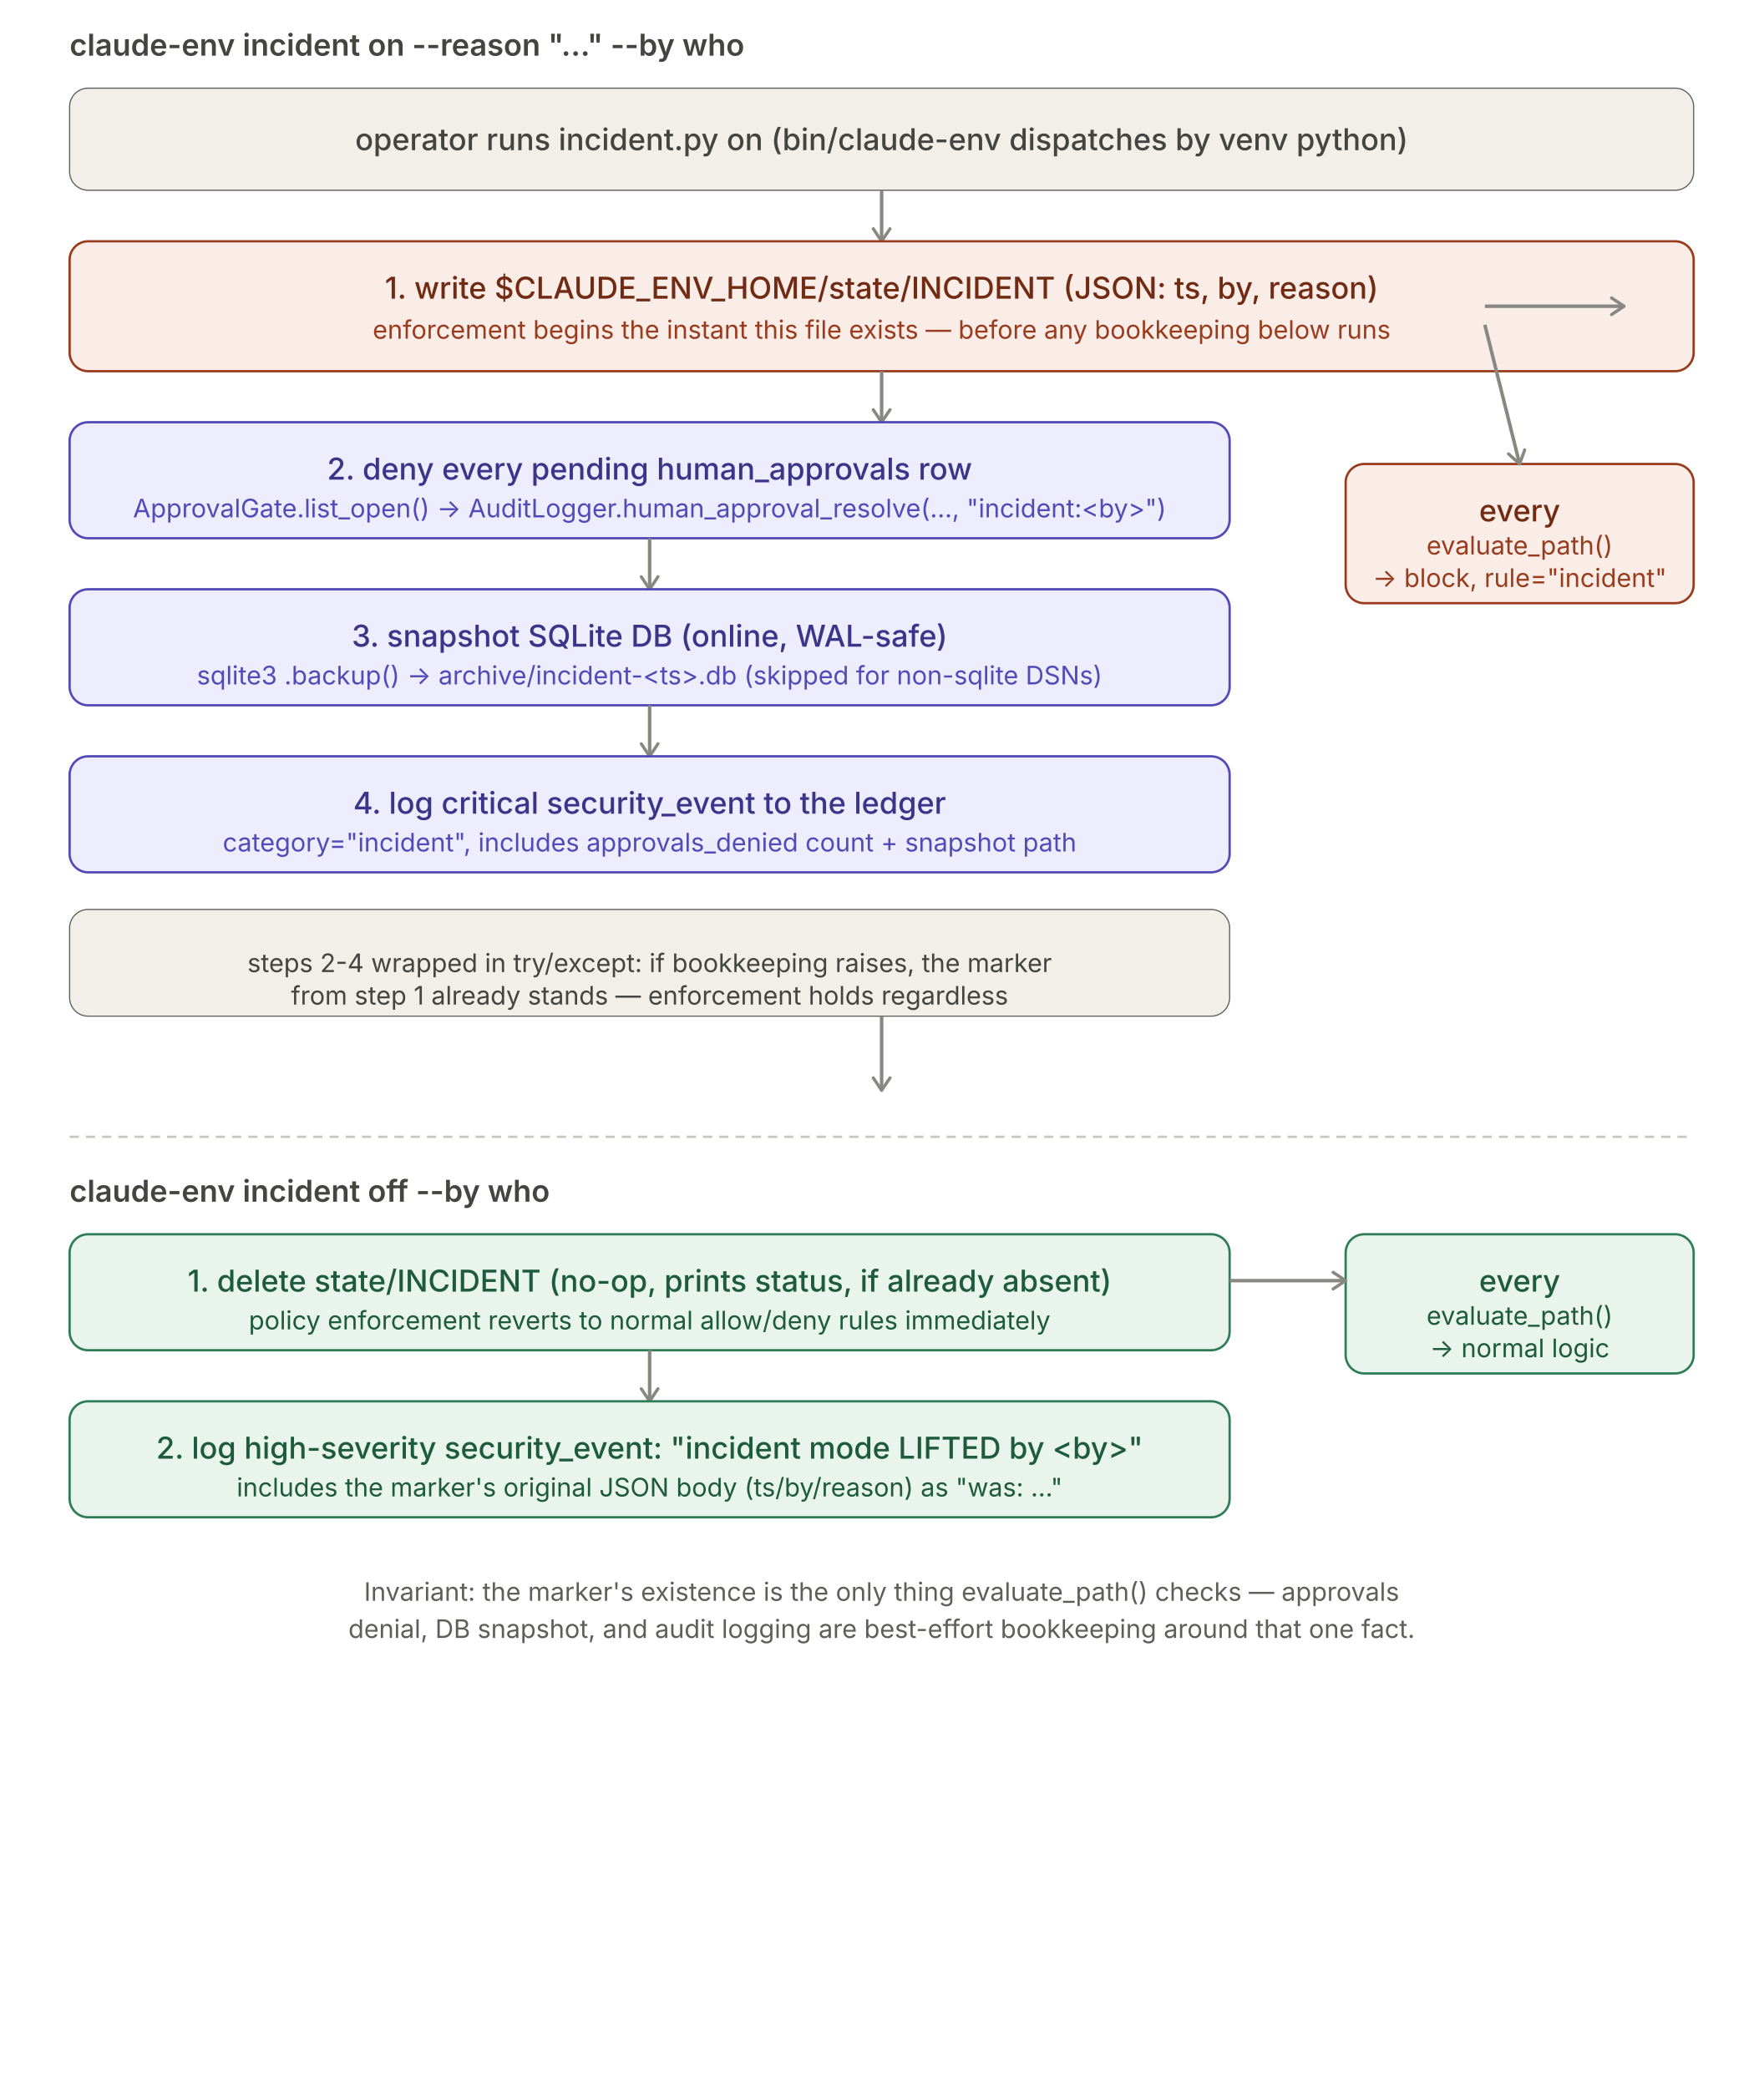
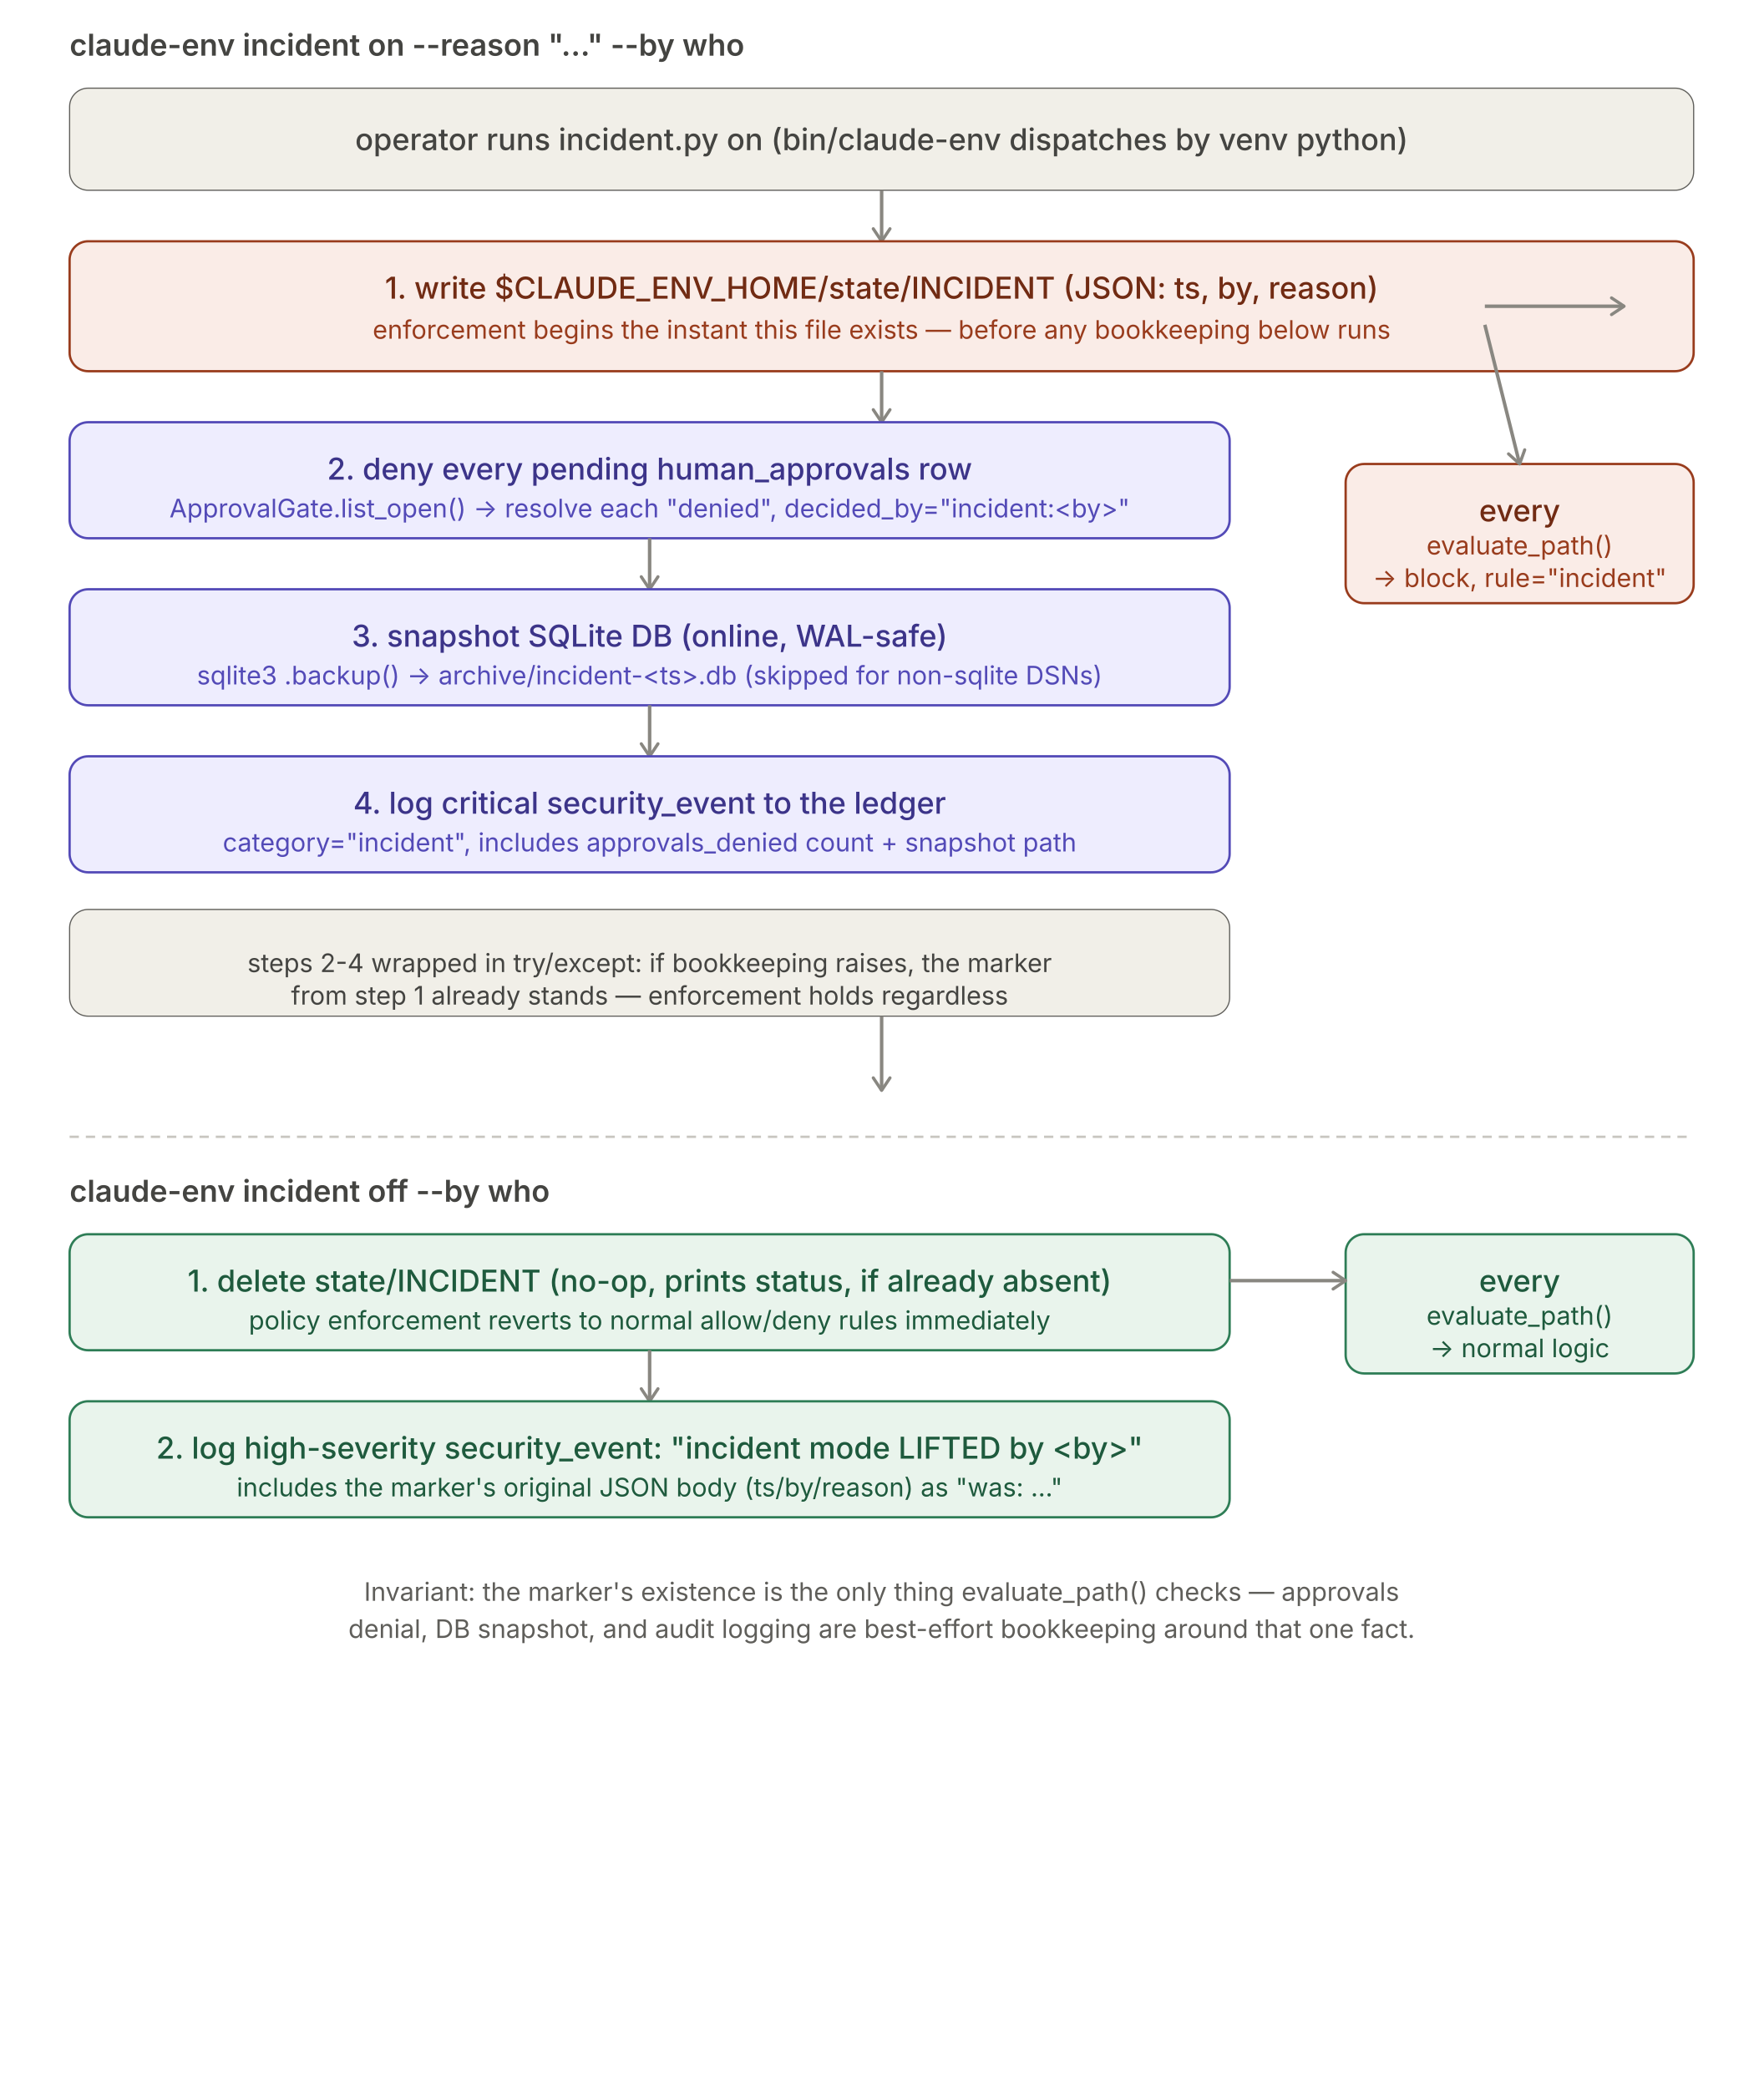
<svg xmlns="http://www.w3.org/2000/svg" width="100%" viewBox="0 0 760 900" role="img">
  <defs>
    <marker id="a3" viewBox="0 0 10 10" refX="8" refY="5" markerWidth="6" markerHeight="6" orient="auto-start-reverse">
      <path d="M2 1L8 5L2 9" fill="none" stroke="context-stroke" stroke-width="1.5" stroke-linecap="round" stroke-linejoin="round" />
    </marker>
  </defs>
  <style>
  text { font-family: "Anthropic Sans", -apple-system, "system-ui", "Segoe UI", sans-serif; }
  .t { font-size: 13px; font-weight: 500; }
  .s { font-size: 11px; font-weight: 400; }
  .h { font-size: 13px; font-weight: 600; }
  .edge { fill: none; stroke: rgb(137,135,129); stroke-width: 1.5px; }
</style>
  <text x="30" y="24" class="h" fill="rgb(68,68,65)">claude-env incident on --reason "..." --by who</text>
  <rect x="30" y="38" width="700" height="44" rx="8" fill="rgb(241,239,232)" stroke="rgb(95,94,90)" stroke-width="0.5" />
  <text x="380" y="60" text-anchor="middle" dominant-baseline="central" class="t" fill="rgb(68,68,65)">operator runs incident.py on (bin/claude-env dispatches by venv python)</text>
  <line x1="380" y1="82" x2="380" y2="104" class="edge" marker-end="url(#a3)" />
  <rect x="30" y="104" width="700" height="56" rx="8" fill="rgb(250,236,231)" stroke="rgb(153,60,29)" stroke-width="1" />
  <text x="380" y="124" text-anchor="middle" dominant-baseline="central" class="t" fill="rgb(113,43,19)">1. write $CLAUDE_ENV_HOME/state/INCIDENT (JSON: ts, by, reason)</text>
  <text x="380" y="142" text-anchor="middle" dominant-baseline="central" class="s" fill="rgb(153,60,29)">enforcement begins the instant this file exists — before any bookkeeping below runs</text>
  <line x1="740" y1="132" x2="740" y2="132" />
  <line x1="640" y1="132" x2="700" y2="132" class="edge" marker-end="url(#a3)" />
  <line x1="380" y1="160" x2="380" y2="182" class="edge" marker-end="url(#a3)" />
  <rect x="580" y="200" width="150" height="60" rx="8" fill="rgb(250,236,231)" stroke="rgb(153,60,29)" stroke-width="1" />
  <text x="655" y="220" text-anchor="middle" dominant-baseline="central" class="t" fill="rgb(113,43,19)">every</text>
  <text x="655" y="235" text-anchor="middle" dominant-baseline="central" class="s" fill="rgb(153,60,29)">evaluate_path()</text>
  <text x="655" y="249" text-anchor="middle" dominant-baseline="central" class="s" fill="rgb(153,60,29)">→ block, rule="incident"</text>
  <line x1="640" y1="140" x2="655" y2="200" class="edge" marker-end="url(#a3)" />
  <rect x="30" y="182" width="500" height="50" rx="8" fill="rgb(238,237,254)" stroke="rgb(83,74,183)" stroke-width="1" />
  <text x="280" y="202" text-anchor="middle" dominant-baseline="central" class="t" fill="rgb(60,52,137)">2. deny every pending human_approvals row</text>
-   <text x="280" y="219" text-anchor="middle" dominant-baseline="central" class="s" fill="rgb(83,74,183)">ApprovalGate.list_open() → AuditLogger.human_approval_resolve(..., "incident:&lt;by&gt;")</text>
+   <text x="280" y="219" text-anchor="middle" dominant-baseline="central" class="s" fill="rgb(83,74,183)">ApprovalGate.list_open() → resolve each "denied", decided_by="incident:&lt;by&gt;"</text>
  <line x1="280" y1="232" x2="280" y2="254" class="edge" marker-end="url(#a3)" />
  <rect x="30" y="254" width="500" height="50" rx="8" fill="rgb(238,237,254)" stroke="rgb(83,74,183)" stroke-width="1" />
  <text x="280" y="274" text-anchor="middle" dominant-baseline="central" class="t" fill="rgb(60,52,137)">3. snapshot SQLite DB (online, WAL-safe)</text>
  <text x="280" y="291" text-anchor="middle" dominant-baseline="central" class="s" fill="rgb(83,74,183)">sqlite3 .backup() → archive/incident-&lt;ts&gt;.db (skipped for non-sqlite DSNs)</text>
  <line x1="280" y1="304" x2="280" y2="326" class="edge" marker-end="url(#a3)" />
  <rect x="30" y="326" width="500" height="50" rx="8" fill="rgb(238,237,254)" stroke="rgb(83,74,183)" stroke-width="1" />
  <text x="280" y="346" text-anchor="middle" dominant-baseline="central" class="t" fill="rgb(60,52,137)">4. log critical security_event to the ledger</text>
  <text x="280" y="363" text-anchor="middle" dominant-baseline="central" class="s" fill="rgb(83,74,183)">category="incident", includes approvals_denied count + snapshot path</text>
  <rect x="30" y="392" width="500" height="46" rx="8" fill="rgb(241,239,232)" stroke="rgb(95,94,90)" stroke-width="0.5" />
  <text x="280" y="415" text-anchor="middle" dominant-baseline="central" class="s" fill="rgb(68,68,65)">steps 2-4 wrapped in try/except: if bookkeeping raises, the marker</text>
  <text x="280" y="429" text-anchor="middle" dominant-baseline="central" class="s" fill="rgb(68,68,65)">from step 1 already stands — enforcement holds regardless</text>
  <line x1="380" y1="438" x2="380" y2="470" class="edge" marker-end="url(#a3)" />
  <line x1="30" y1="490" x2="730" y2="490" stroke="rgb(200,198,192)" stroke-width="1" stroke-dasharray="4 3" />
  <text x="30" y="518" class="h" fill="rgb(68,68,65)">claude-env incident off --by who</text>
  <rect x="30" y="532" width="500" height="50" rx="8" fill="rgb(233,244,236)" stroke="rgb(46,125,86)" stroke-width="1" />
  <text x="280" y="552" text-anchor="middle" dominant-baseline="central" class="t" fill="rgb(30,90,61)">1. delete state/INCIDENT (no-op, prints status, if already absent)</text>
  <text x="280" y="569" text-anchor="middle" dominant-baseline="central" class="s" fill="rgb(30,90,61)">policy enforcement reverts to normal allow/deny rules immediately</text>
  <line x1="280" y1="582" x2="280" y2="604" class="edge" marker-end="url(#a3)" />
  <rect x="30" y="604" width="500" height="50" rx="8" fill="rgb(233,244,236)" stroke="rgb(46,125,86)" stroke-width="1" />
  <text x="280" y="624" text-anchor="middle" dominant-baseline="central" class="t" fill="rgb(30,90,61)">2. log high-severity security_event: "incident mode LIFTED by &lt;by&gt;"</text>
  <text x="280" y="641" text-anchor="middle" dominant-baseline="central" class="s" fill="rgb(30,90,61)">includes the marker's original JSON body (ts/by/reason) as "was: ..."</text>
  <rect x="580" y="532" width="150" height="60" rx="8" fill="rgb(233,244,236)" stroke="rgb(46,125,86)" stroke-width="1" />
  <text x="655" y="552" text-anchor="middle" dominant-baseline="central" class="t" fill="rgb(30,90,61)">every</text>
  <text x="655" y="567" text-anchor="middle" dominant-baseline="central" class="s" fill="rgb(30,90,61)">evaluate_path()</text>
  <text x="655" y="581" text-anchor="middle" dominant-baseline="central" class="s" fill="rgb(30,90,61)">→ normal logic</text>
  <line x1="530" y1="552" x2="580" y2="552" class="edge" marker-end="url(#a3)" />
  <text x="380" y="690" text-anchor="middle" class="s" fill="rgb(95,94,90)">Invariant: the marker's existence is the only thing evaluate_path() checks — approvals</text>
  <text x="380" y="706" text-anchor="middle" class="s" fill="rgb(95,94,90)">denial, DB snapshot, and audit logging are best-effort bookkeeping around that one fact.</text>
</svg>
